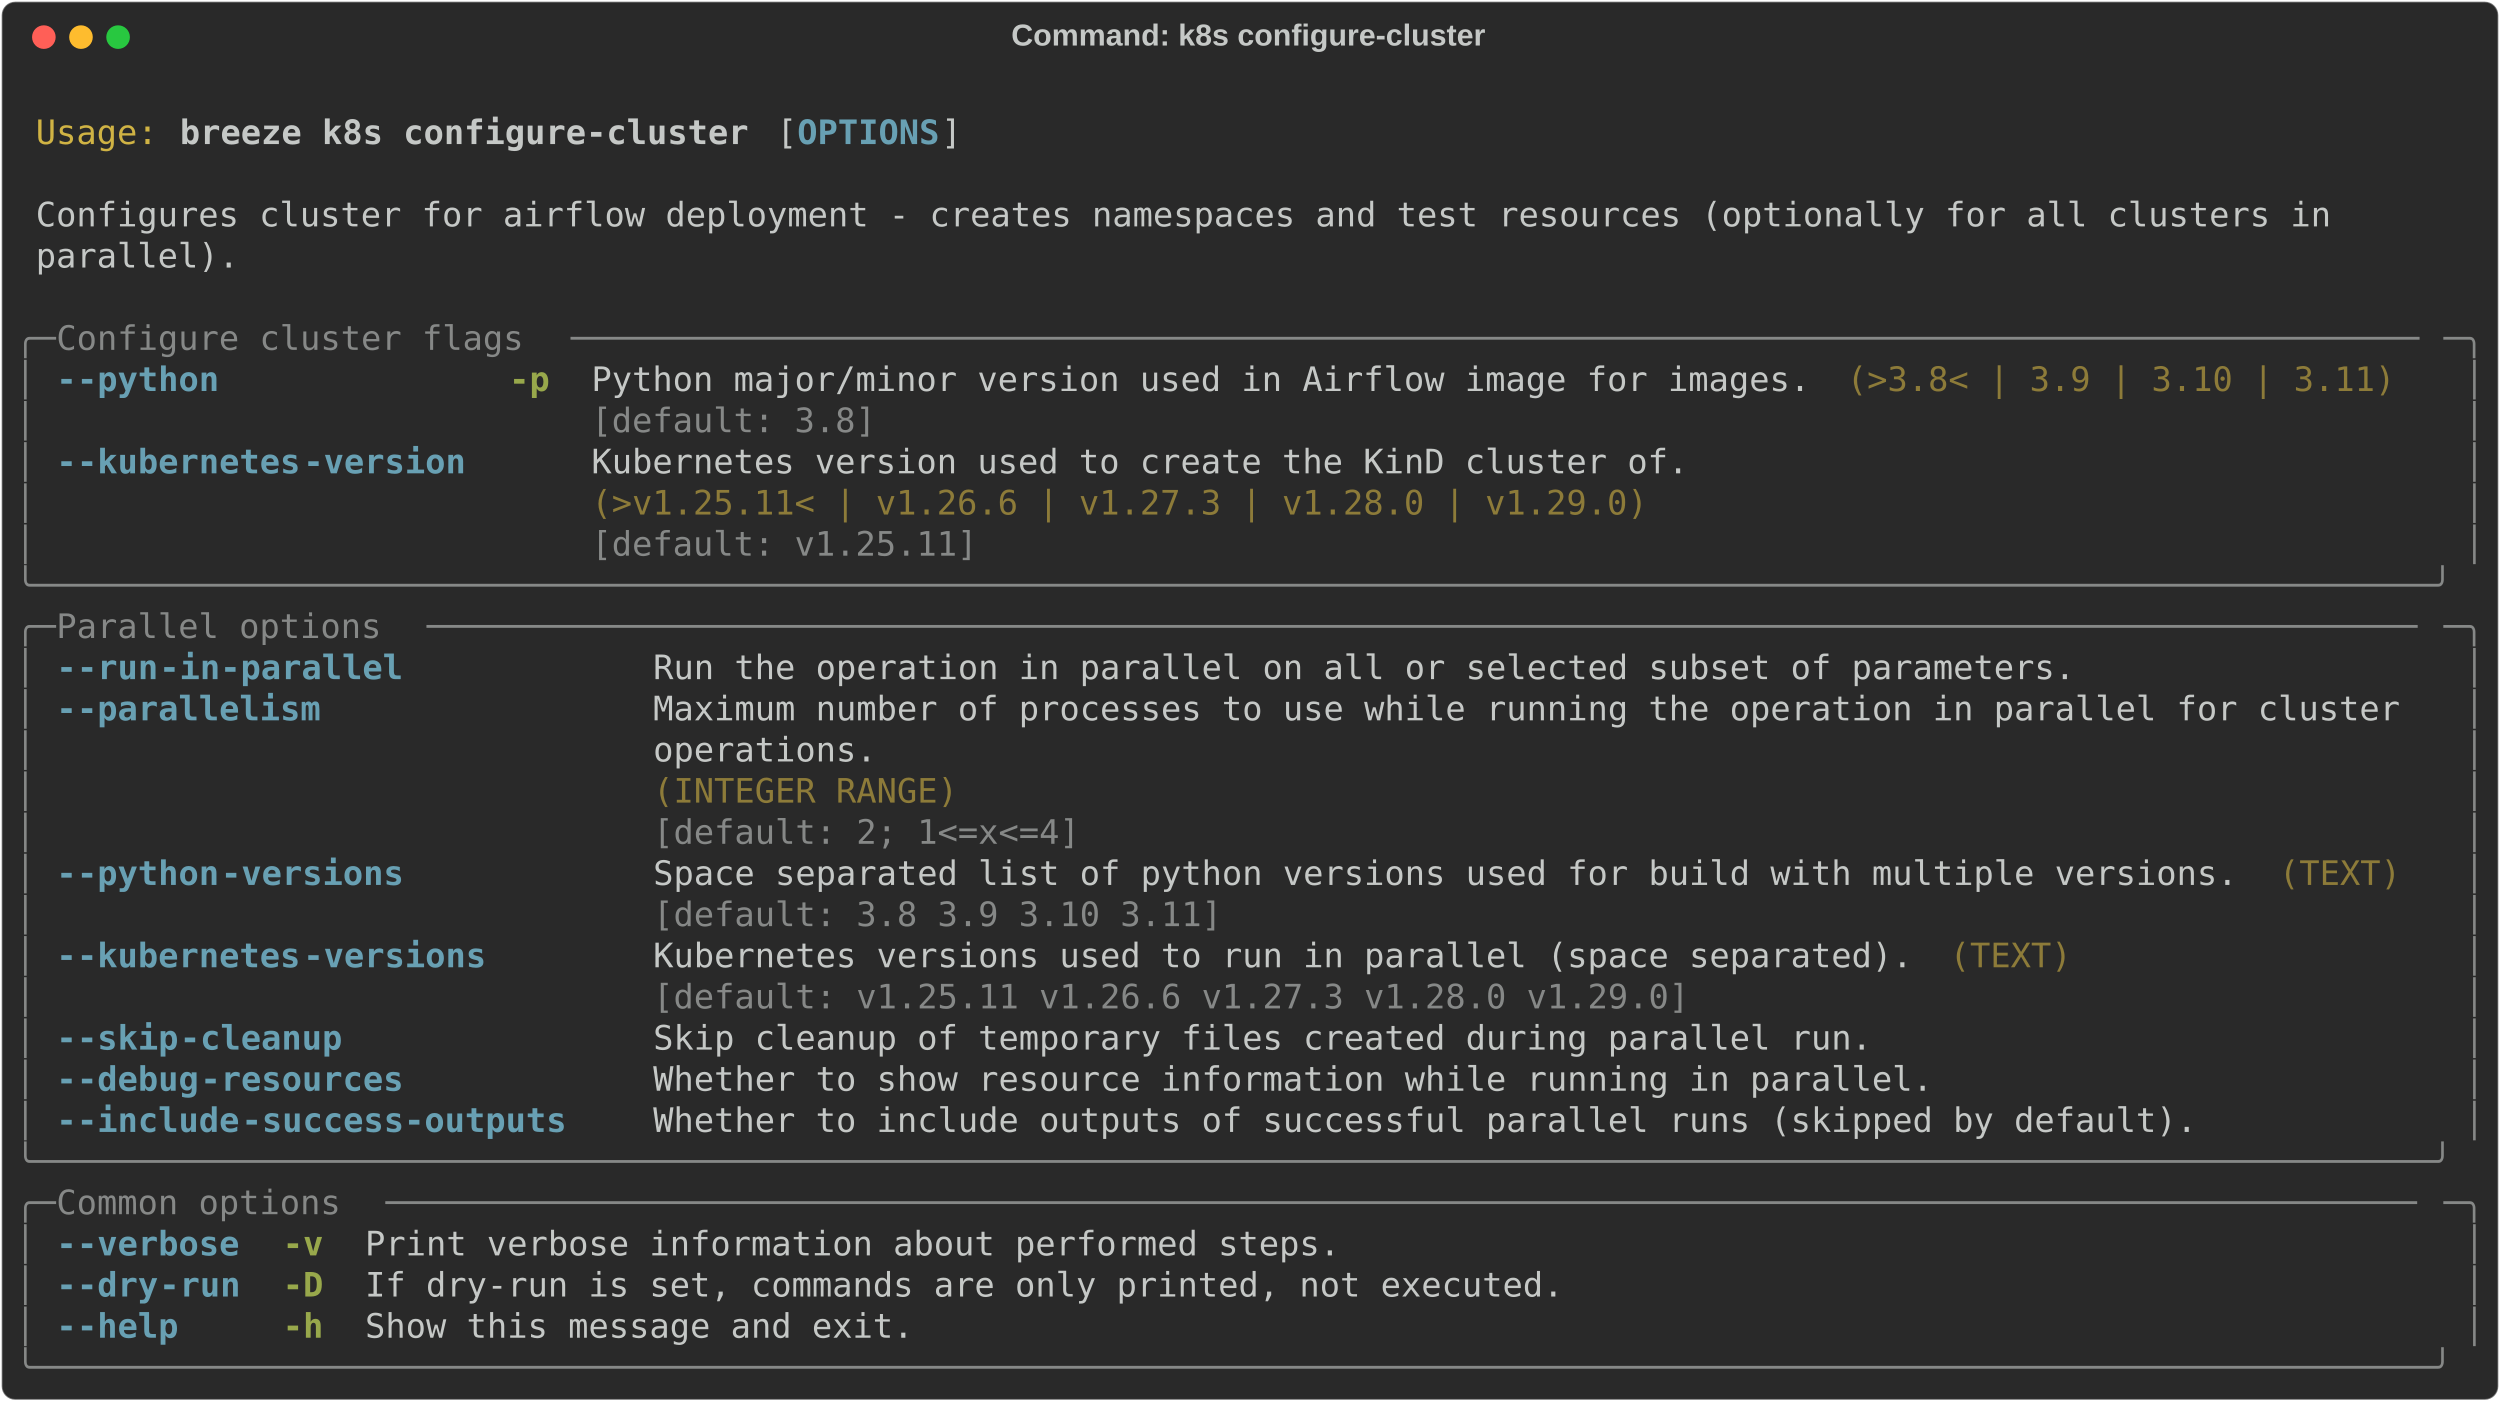
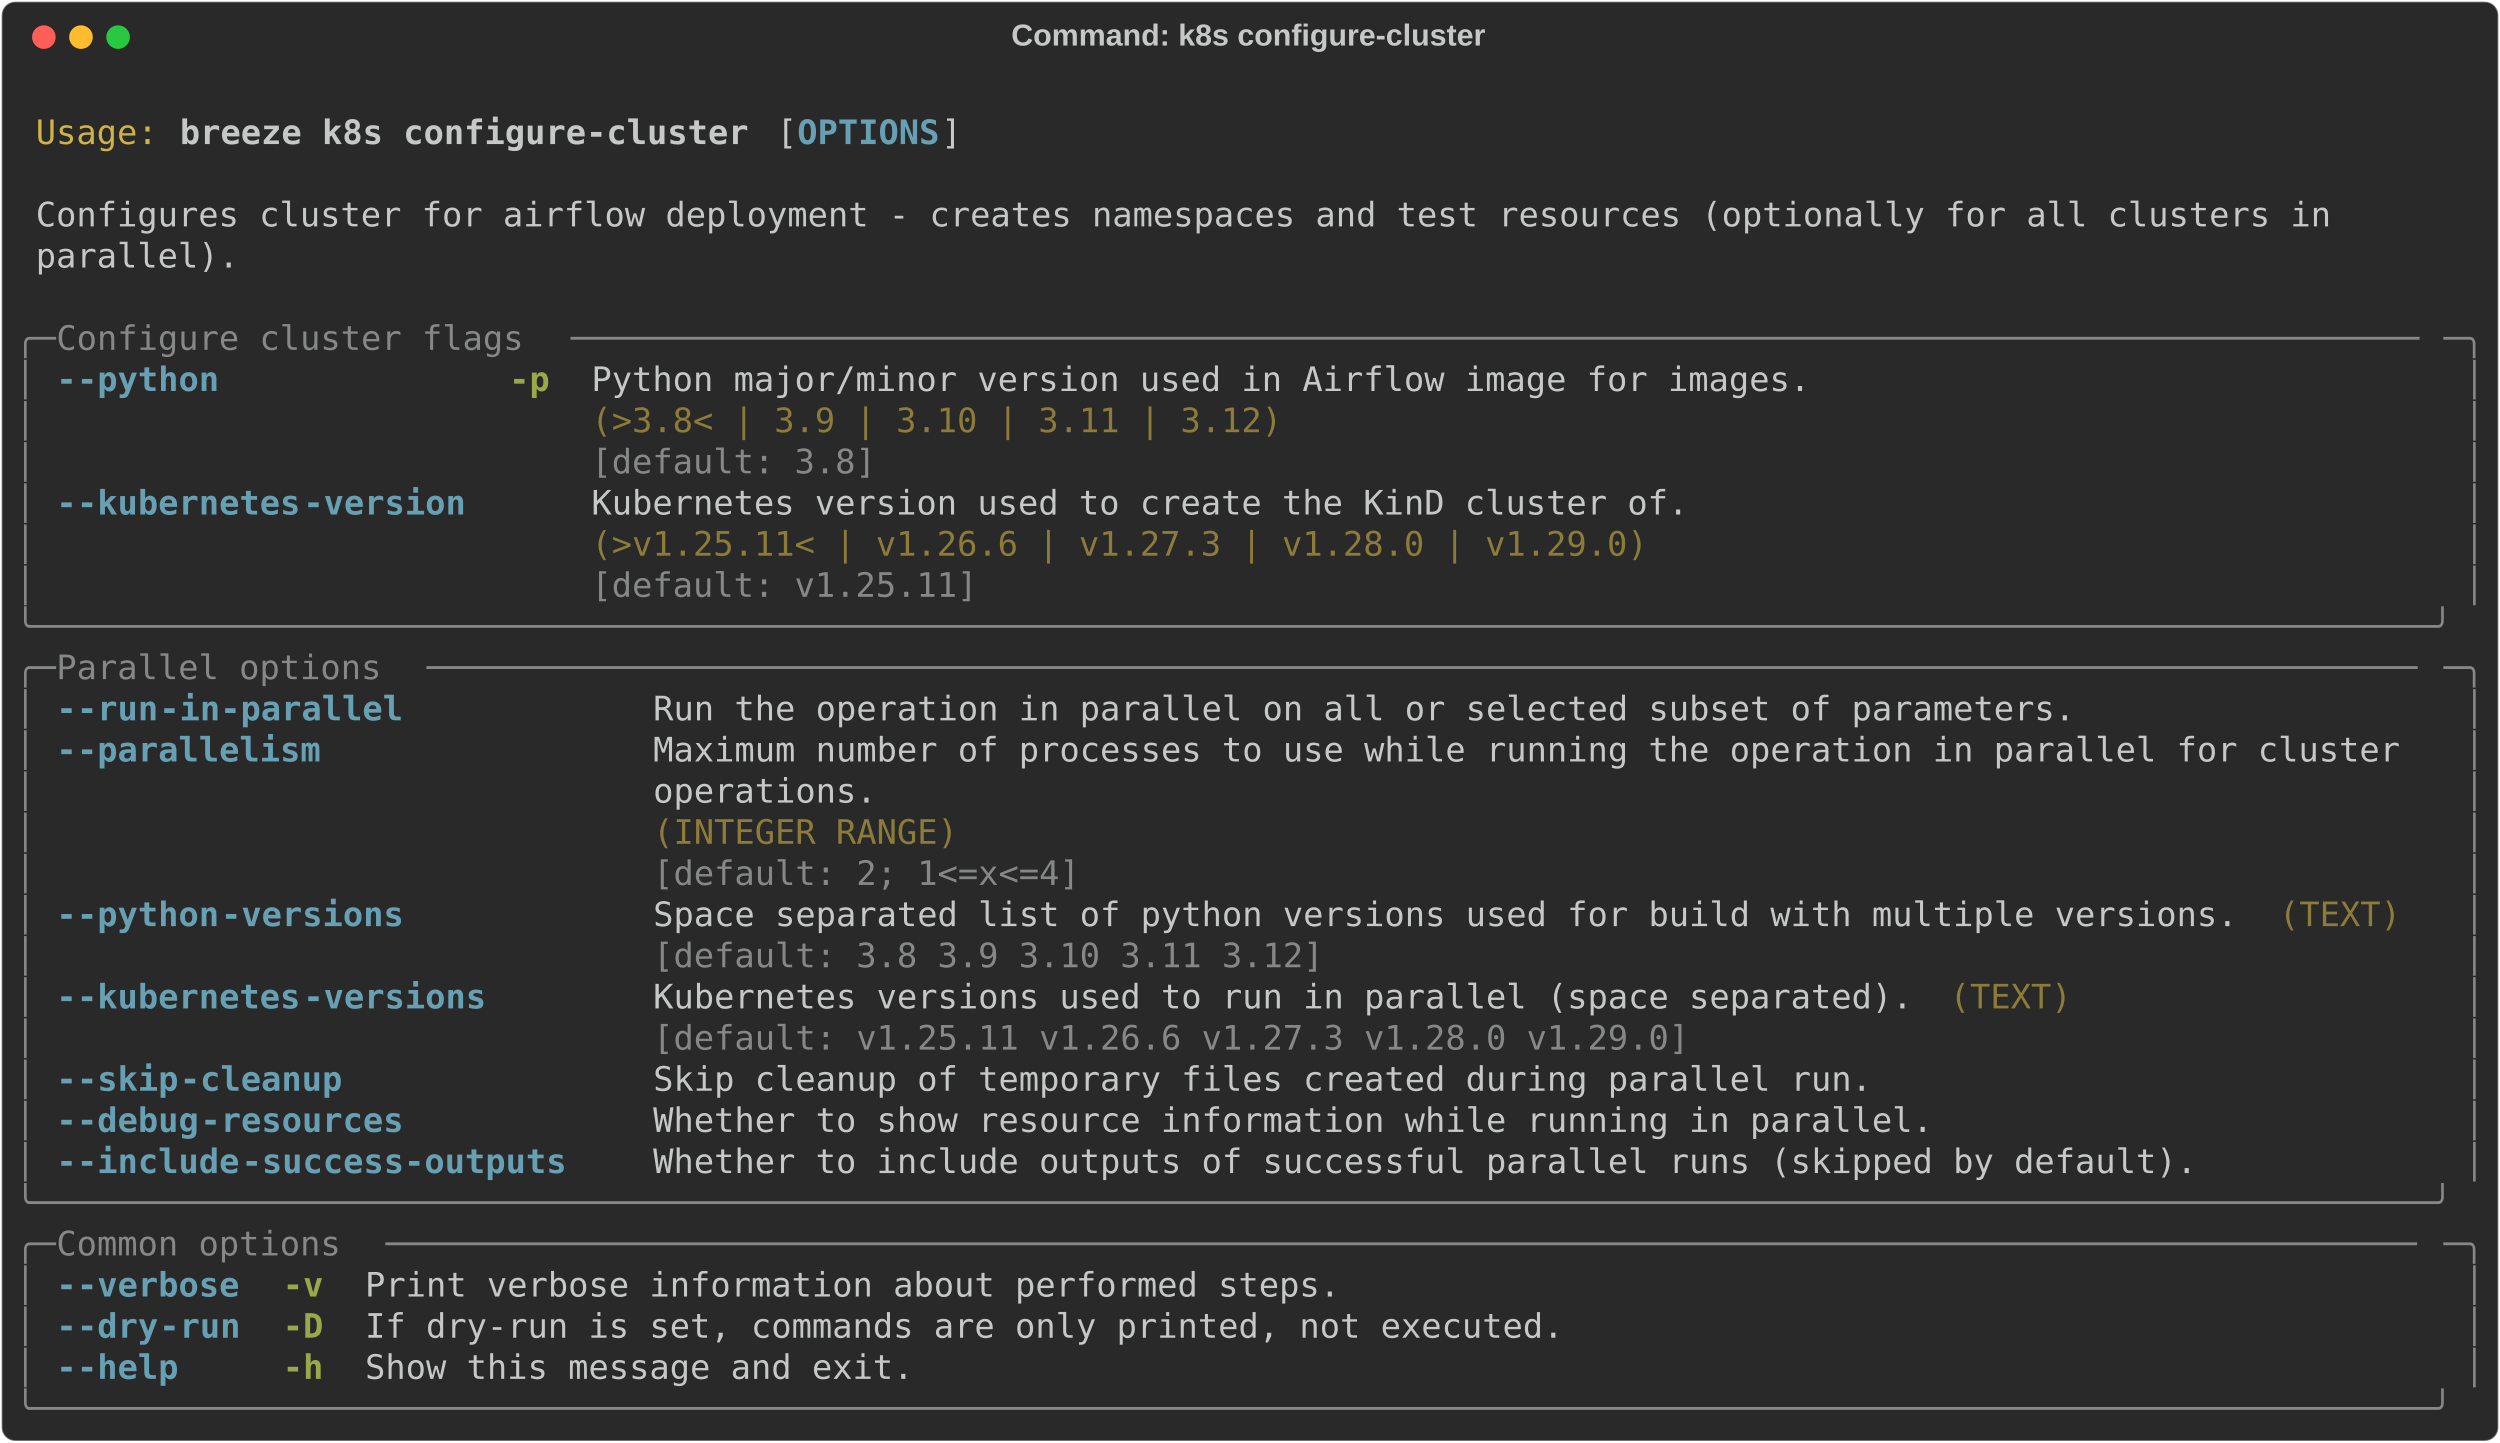
- <svg xmlns="http://www.w3.org/2000/svg" class="rich-terminal" viewBox="0 0 1482 830.8">
+ <svg xmlns="http://www.w3.org/2000/svg" class="rich-terminal" viewBox="0 0 1482 855.2">
  <style>

    @font-face {
        font-family: "Fira Code";
        src: local("FiraCode-Regular"),
                url("https://cdnjs.cloudflare.com/ajax/libs/firacode/6.2.0/woff2/FiraCode-Regular.woff2") format("woff2"),
                url("https://cdnjs.cloudflare.com/ajax/libs/firacode/6.2.0/woff/FiraCode-Regular.woff") format("woff");
        font-style: normal;
        font-weight: 400;
    }
    @font-face {
        font-family: "Fira Code";
        src: local("FiraCode-Bold"),
                url("https://cdnjs.cloudflare.com/ajax/libs/firacode/6.2.0/woff2/FiraCode-Bold.woff2") format("woff2"),
                url("https://cdnjs.cloudflare.com/ajax/libs/firacode/6.2.0/woff/FiraCode-Bold.woff") format("woff");
        font-style: bold;
        font-weight: 700;
    }

    .breeze-k8s-configure-cluster-matrix {
        font-family: Fira Code, monospace;
        font-size: 20px;
        line-height: 24.4px;
        font-variant-east-asian: full-width;
    }

    .breeze-k8s-configure-cluster-title {
        font-size: 18px;
        font-weight: bold;
        font-family: arial;
    }

    .breeze-k8s-configure-cluster-r1 { fill: #c5c8c6 }
.breeze-k8s-configure-cluster-r2 { fill: #d0b344 }
.breeze-k8s-configure-cluster-r3 { fill: #c5c8c6;font-weight: bold }
.breeze-k8s-configure-cluster-r4 { fill: #68a0b3;font-weight: bold }
.breeze-k8s-configure-cluster-r5 { fill: #868887 }
.breeze-k8s-configure-cluster-r6 { fill: #98a84b;font-weight: bold }
.breeze-k8s-configure-cluster-r7 { fill: #8d7b39 }
    </style>
  <defs>
    <clipPath id="breeze-k8s-configure-cluster-clip-terminal">
-       <rect x="0" y="0" width="1463.0" height="779.8" />
+       <rect x="0" y="0" width="1463.0" height="804.2" />
    </clipPath>
    <clipPath id="breeze-k8s-configure-cluster-line-0">
      <rect x="0" y="1.5" width="1464" height="24.65" />
    </clipPath>
    <clipPath id="breeze-k8s-configure-cluster-line-1">
      <rect x="0" y="25.9" width="1464" height="24.65" />
    </clipPath>
    <clipPath id="breeze-k8s-configure-cluster-line-2">
      <rect x="0" y="50.3" width="1464" height="24.65" />
    </clipPath>
    <clipPath id="breeze-k8s-configure-cluster-line-3">
      <rect x="0" y="74.7" width="1464" height="24.65" />
    </clipPath>
    <clipPath id="breeze-k8s-configure-cluster-line-4">
      <rect x="0" y="99.1" width="1464" height="24.65" />
    </clipPath>
    <clipPath id="breeze-k8s-configure-cluster-line-5">
      <rect x="0" y="123.5" width="1464" height="24.65" />
    </clipPath>
    <clipPath id="breeze-k8s-configure-cluster-line-6">
      <rect x="0" y="147.9" width="1464" height="24.65" />
    </clipPath>
    <clipPath id="breeze-k8s-configure-cluster-line-7">
      <rect x="0" y="172.3" width="1464" height="24.65" />
    </clipPath>
    <clipPath id="breeze-k8s-configure-cluster-line-8">
      <rect x="0" y="196.7" width="1464" height="24.65" />
    </clipPath>
    <clipPath id="breeze-k8s-configure-cluster-line-9">
      <rect x="0" y="221.1" width="1464" height="24.65" />
    </clipPath>
    <clipPath id="breeze-k8s-configure-cluster-line-10">
      <rect x="0" y="245.5" width="1464" height="24.65" />
    </clipPath>
    <clipPath id="breeze-k8s-configure-cluster-line-11">
      <rect x="0" y="269.9" width="1464" height="24.65" />
    </clipPath>
    <clipPath id="breeze-k8s-configure-cluster-line-12">
      <rect x="0" y="294.3" width="1464" height="24.65" />
    </clipPath>
    <clipPath id="breeze-k8s-configure-cluster-line-13">
      <rect x="0" y="318.7" width="1464" height="24.65" />
    </clipPath>
    <clipPath id="breeze-k8s-configure-cluster-line-14">
      <rect x="0" y="343.1" width="1464" height="24.65" />
    </clipPath>
    <clipPath id="breeze-k8s-configure-cluster-line-15">
      <rect x="0" y="367.5" width="1464" height="24.65" />
    </clipPath>
    <clipPath id="breeze-k8s-configure-cluster-line-16">
      <rect x="0" y="391.9" width="1464" height="24.65" />
    </clipPath>
    <clipPath id="breeze-k8s-configure-cluster-line-17">
      <rect x="0" y="416.3" width="1464" height="24.65" />
    </clipPath>
    <clipPath id="breeze-k8s-configure-cluster-line-18">
      <rect x="0" y="440.7" width="1464" height="24.65" />
    </clipPath>
    <clipPath id="breeze-k8s-configure-cluster-line-19">
      <rect x="0" y="465.1" width="1464" height="24.65" />
    </clipPath>
    <clipPath id="breeze-k8s-configure-cluster-line-20">
      <rect x="0" y="489.5" width="1464" height="24.65" />
    </clipPath>
    <clipPath id="breeze-k8s-configure-cluster-line-21">
      <rect x="0" y="513.9" width="1464" height="24.65" />
    </clipPath>
    <clipPath id="breeze-k8s-configure-cluster-line-22">
      <rect x="0" y="538.3" width="1464" height="24.65" />
    </clipPath>
    <clipPath id="breeze-k8s-configure-cluster-line-23">
      <rect x="0" y="562.7" width="1464" height="24.65" />
    </clipPath>
    <clipPath id="breeze-k8s-configure-cluster-line-24">
      <rect x="0" y="587.1" width="1464" height="24.65" />
    </clipPath>
    <clipPath id="breeze-k8s-configure-cluster-line-25">
      <rect x="0" y="611.5" width="1464" height="24.65" />
    </clipPath>
    <clipPath id="breeze-k8s-configure-cluster-line-26">
      <rect x="0" y="635.9" width="1464" height="24.65" />
    </clipPath>
    <clipPath id="breeze-k8s-configure-cluster-line-27">
      <rect x="0" y="660.3" width="1464" height="24.65" />
    </clipPath>
    <clipPath id="breeze-k8s-configure-cluster-line-28">
      <rect x="0" y="684.7" width="1464" height="24.65" />
    </clipPath>
    <clipPath id="breeze-k8s-configure-cluster-line-29">
      <rect x="0" y="709.1" width="1464" height="24.65" />
    </clipPath>
    <clipPath id="breeze-k8s-configure-cluster-line-30">
      <rect x="0" y="733.5" width="1464" height="24.65" />
    </clipPath>
+     <clipPath id="breeze-k8s-configure-cluster-line-31">
+       <rect x="0" y="757.9" width="1464" height="24.65" />
+     </clipPath>
  </defs>
-   <rect fill="#292929" stroke="rgba(255,255,255,0.35)" stroke-width="1" x="1" y="1" width="1480" height="828.8" rx="8" />
+   <rect fill="#292929" stroke="rgba(255,255,255,0.35)" stroke-width="1" x="1" y="1" width="1480" height="853.2" rx="8" />
  <text class="breeze-k8s-configure-cluster-title" fill="#c5c8c6" text-anchor="middle" x="740" y="27">Command: k8s configure-cluster</text>
  <g transform="translate(26,22)">
    <circle cx="0" cy="0" r="7" fill="#ff5f57" />
    <circle cx="22" cy="0" r="7" fill="#febc2e" />
    <circle cx="44" cy="0" r="7" fill="#28c840" />
  </g>
  <g transform="translate(9, 41)" clip-path="url(#breeze-k8s-configure-cluster-clip-terminal)">
    <g class="breeze-k8s-configure-cluster-matrix">
      <text class="breeze-k8s-configure-cluster-r1" x="1464" y="20" textLength="12.2" clip-path="url(#breeze-k8s-configure-cluster-line-0)">
</text>
      <text class="breeze-k8s-configure-cluster-r2" x="12.2" y="44.4" textLength="73.2" clip-path="url(#breeze-k8s-configure-cluster-line-1)">Usage:</text>
      <text class="breeze-k8s-configure-cluster-r3" x="97.6" y="44.4" textLength="341.6" clip-path="url(#breeze-k8s-configure-cluster-line-1)">breeze k8s configure-cluster</text>
      <text class="breeze-k8s-configure-cluster-r1" x="451.4" y="44.4" textLength="12.2" clip-path="url(#breeze-k8s-configure-cluster-line-1)">[</text>
      <text class="breeze-k8s-configure-cluster-r4" x="463.6" y="44.4" textLength="85.4" clip-path="url(#breeze-k8s-configure-cluster-line-1)">OPTIONS</text>
      <text class="breeze-k8s-configure-cluster-r1" x="549" y="44.4" textLength="12.2" clip-path="url(#breeze-k8s-configure-cluster-line-1)">]</text>
      <text class="breeze-k8s-configure-cluster-r1" x="1464" y="44.4" textLength="12.2" clip-path="url(#breeze-k8s-configure-cluster-line-1)">
</text>
      <text class="breeze-k8s-configure-cluster-r1" x="1464" y="68.8" textLength="12.2" clip-path="url(#breeze-k8s-configure-cluster-line-2)">
</text>
      <text class="breeze-k8s-configure-cluster-r1" x="12.2" y="93.2" textLength="1390.8" clip-path="url(#breeze-k8s-configure-cluster-line-3)">Configures cluster for airflow deployment - creates namespaces and test resources (optionally for all clusters in </text>
      <text class="breeze-k8s-configure-cluster-r1" x="1464" y="93.2" textLength="12.2" clip-path="url(#breeze-k8s-configure-cluster-line-3)">
</text>
      <text class="breeze-k8s-configure-cluster-r1" x="12.2" y="117.6" textLength="122" clip-path="url(#breeze-k8s-configure-cluster-line-4)">parallel).</text>
      <text class="breeze-k8s-configure-cluster-r1" x="1464" y="117.6" textLength="12.2" clip-path="url(#breeze-k8s-configure-cluster-line-4)">
</text>
      <text class="breeze-k8s-configure-cluster-r1" x="1464" y="142" textLength="12.2" clip-path="url(#breeze-k8s-configure-cluster-line-5)">
</text>
      <text class="breeze-k8s-configure-cluster-r5" x="0" y="166.4" textLength="24.4" clip-path="url(#breeze-k8s-configure-cluster-line-6)">╭─</text>
      <text class="breeze-k8s-configure-cluster-r5" x="24.4" y="166.4" textLength="305" clip-path="url(#breeze-k8s-configure-cluster-line-6)"> Configure cluster flags </text>
      <text class="breeze-k8s-configure-cluster-r5" x="329.4" y="166.4" textLength="1110.2" clip-path="url(#breeze-k8s-configure-cluster-line-6)">───────────────────────────────────────────────────────────────────────────────────────────</text>
      <text class="breeze-k8s-configure-cluster-r5" x="1439.6" y="166.4" textLength="24.4" clip-path="url(#breeze-k8s-configure-cluster-line-6)">─╮</text>
      <text class="breeze-k8s-configure-cluster-r1" x="1464" y="166.4" textLength="12.2" clip-path="url(#breeze-k8s-configure-cluster-line-6)">
</text>
      <text class="breeze-k8s-configure-cluster-r5" x="0" y="190.8" textLength="12.2" clip-path="url(#breeze-k8s-configure-cluster-line-7)">│</text>
      <text class="breeze-k8s-configure-cluster-r4" x="24.4" y="190.8" textLength="12.2" clip-path="url(#breeze-k8s-configure-cluster-line-7)">-</text>
      <text class="breeze-k8s-configure-cluster-r4" x="36.6" y="190.8" textLength="85.4" clip-path="url(#breeze-k8s-configure-cluster-line-7)">-python</text>
      <text class="breeze-k8s-configure-cluster-r6" x="292.8" y="190.8" textLength="24.4" clip-path="url(#breeze-k8s-configure-cluster-line-7)">-p</text>
      <text class="breeze-k8s-configure-cluster-r1" x="341.6" y="190.8" textLength="732" clip-path="url(#breeze-k8s-configure-cluster-line-7)">Python major/minor version used in Airflow image for images.</text>
-       <text class="breeze-k8s-configure-cluster-r7" x="1085.8" y="190.8" textLength="329.4" clip-path="url(#breeze-k8s-configure-cluster-line-7)">(&gt;3.8&lt; | 3.9 | 3.10 | 3.11)</text>
      <text class="breeze-k8s-configure-cluster-r5" x="1451.8" y="190.8" textLength="12.2" clip-path="url(#breeze-k8s-configure-cluster-line-7)">│</text>
      <text class="breeze-k8s-configure-cluster-r1" x="1464" y="190.8" textLength="12.2" clip-path="url(#breeze-k8s-configure-cluster-line-7)">
</text>
      <text class="breeze-k8s-configure-cluster-r5" x="0" y="215.2" textLength="12.2" clip-path="url(#breeze-k8s-configure-cluster-line-8)">│</text>
-       <text class="breeze-k8s-configure-cluster-r5" x="341.6" y="215.2" textLength="732" clip-path="url(#breeze-k8s-configure-cluster-line-8)">[default: 3.8]                                              </text>
+       <text class="breeze-k8s-configure-cluster-r7" x="341.6" y="215.2" textLength="732" clip-path="url(#breeze-k8s-configure-cluster-line-8)">(&gt;3.8&lt; | 3.9 | 3.10 | 3.11 | 3.12)                          </text>
      <text class="breeze-k8s-configure-cluster-r5" x="1451.8" y="215.2" textLength="12.2" clip-path="url(#breeze-k8s-configure-cluster-line-8)">│</text>
      <text class="breeze-k8s-configure-cluster-r1" x="1464" y="215.2" textLength="12.2" clip-path="url(#breeze-k8s-configure-cluster-line-8)">
</text>
      <text class="breeze-k8s-configure-cluster-r5" x="0" y="239.6" textLength="12.2" clip-path="url(#breeze-k8s-configure-cluster-line-9)">│</text>
-       <text class="breeze-k8s-configure-cluster-r4" x="24.4" y="239.6" textLength="12.2" clip-path="url(#breeze-k8s-configure-cluster-line-9)">-</text>
-       <text class="breeze-k8s-configure-cluster-r4" x="36.6" y="239.6" textLength="134.2" clip-path="url(#breeze-k8s-configure-cluster-line-9)">-kubernetes</text>
-       <text class="breeze-k8s-configure-cluster-r4" x="170.8" y="239.6" textLength="97.6" clip-path="url(#breeze-k8s-configure-cluster-line-9)">-version</text>
-       <text class="breeze-k8s-configure-cluster-r1" x="341.6" y="239.6" textLength="658.8" clip-path="url(#breeze-k8s-configure-cluster-line-9)">Kubernetes version used to create the KinD cluster of.</text>
+       <text class="breeze-k8s-configure-cluster-r5" x="341.6" y="239.6" textLength="732" clip-path="url(#breeze-k8s-configure-cluster-line-9)">[default: 3.8]                                              </text>
      <text class="breeze-k8s-configure-cluster-r5" x="1451.8" y="239.6" textLength="12.2" clip-path="url(#breeze-k8s-configure-cluster-line-9)">│</text>
      <text class="breeze-k8s-configure-cluster-r1" x="1464" y="239.6" textLength="12.2" clip-path="url(#breeze-k8s-configure-cluster-line-9)">
</text>
      <text class="breeze-k8s-configure-cluster-r5" x="0" y="264" textLength="12.2" clip-path="url(#breeze-k8s-configure-cluster-line-10)">│</text>
-       <text class="breeze-k8s-configure-cluster-r7" x="341.6" y="264" textLength="658.8" clip-path="url(#breeze-k8s-configure-cluster-line-10)">(&gt;v1.25.11&lt; | v1.26.6 | v1.27.3 | v1.28.0 | v1.29.0)  </text>
+       <text class="breeze-k8s-configure-cluster-r4" x="24.4" y="264" textLength="12.2" clip-path="url(#breeze-k8s-configure-cluster-line-10)">-</text>
+       <text class="breeze-k8s-configure-cluster-r4" x="36.6" y="264" textLength="134.2" clip-path="url(#breeze-k8s-configure-cluster-line-10)">-kubernetes</text>
+       <text class="breeze-k8s-configure-cluster-r4" x="170.8" y="264" textLength="97.6" clip-path="url(#breeze-k8s-configure-cluster-line-10)">-version</text>
+       <text class="breeze-k8s-configure-cluster-r1" x="341.6" y="264" textLength="658.8" clip-path="url(#breeze-k8s-configure-cluster-line-10)">Kubernetes version used to create the KinD cluster of.</text>
      <text class="breeze-k8s-configure-cluster-r5" x="1451.8" y="264" textLength="12.2" clip-path="url(#breeze-k8s-configure-cluster-line-10)">│</text>
      <text class="breeze-k8s-configure-cluster-r1" x="1464" y="264" textLength="12.2" clip-path="url(#breeze-k8s-configure-cluster-line-10)">
</text>
      <text class="breeze-k8s-configure-cluster-r5" x="0" y="288.4" textLength="12.2" clip-path="url(#breeze-k8s-configure-cluster-line-11)">│</text>
-       <text class="breeze-k8s-configure-cluster-r5" x="341.6" y="288.4" textLength="658.8" clip-path="url(#breeze-k8s-configure-cluster-line-11)">[default: v1.25.11]                                   </text>
+       <text class="breeze-k8s-configure-cluster-r7" x="341.6" y="288.4" textLength="658.8" clip-path="url(#breeze-k8s-configure-cluster-line-11)">(&gt;v1.25.11&lt; | v1.26.6 | v1.27.3 | v1.28.0 | v1.29.0)  </text>
      <text class="breeze-k8s-configure-cluster-r5" x="1451.8" y="288.4" textLength="12.2" clip-path="url(#breeze-k8s-configure-cluster-line-11)">│</text>
      <text class="breeze-k8s-configure-cluster-r1" x="1464" y="288.4" textLength="12.2" clip-path="url(#breeze-k8s-configure-cluster-line-11)">
</text>
-       <text class="breeze-k8s-configure-cluster-r5" x="0" y="312.8" textLength="1464" clip-path="url(#breeze-k8s-configure-cluster-line-12)">╰──────────────────────────────────────────────────────────────────────────────────────────────────────────────────────╯</text>
+       <text class="breeze-k8s-configure-cluster-r5" x="0" y="312.8" textLength="12.2" clip-path="url(#breeze-k8s-configure-cluster-line-12)">│</text>
+       <text class="breeze-k8s-configure-cluster-r5" x="341.6" y="312.8" textLength="658.8" clip-path="url(#breeze-k8s-configure-cluster-line-12)">[default: v1.25.11]                                   </text>
+       <text class="breeze-k8s-configure-cluster-r5" x="1451.8" y="312.8" textLength="12.2" clip-path="url(#breeze-k8s-configure-cluster-line-12)">│</text>
      <text class="breeze-k8s-configure-cluster-r1" x="1464" y="312.8" textLength="12.2" clip-path="url(#breeze-k8s-configure-cluster-line-12)">
</text>
-       <text class="breeze-k8s-configure-cluster-r5" x="0" y="337.2" textLength="24.4" clip-path="url(#breeze-k8s-configure-cluster-line-13)">╭─</text>
-       <text class="breeze-k8s-configure-cluster-r5" x="24.4" y="337.2" textLength="219.6" clip-path="url(#breeze-k8s-configure-cluster-line-13)"> Parallel options </text>
-       <text class="breeze-k8s-configure-cluster-r5" x="244" y="337.2" textLength="1195.6" clip-path="url(#breeze-k8s-configure-cluster-line-13)">──────────────────────────────────────────────────────────────────────────────────────────────────</text>
-       <text class="breeze-k8s-configure-cluster-r5" x="1439.6" y="337.2" textLength="24.4" clip-path="url(#breeze-k8s-configure-cluster-line-13)">─╮</text>
+       <text class="breeze-k8s-configure-cluster-r5" x="0" y="337.2" textLength="1464" clip-path="url(#breeze-k8s-configure-cluster-line-13)">╰──────────────────────────────────────────────────────────────────────────────────────────────────────────────────────╯</text>
      <text class="breeze-k8s-configure-cluster-r1" x="1464" y="337.2" textLength="12.2" clip-path="url(#breeze-k8s-configure-cluster-line-13)">
</text>
-       <text class="breeze-k8s-configure-cluster-r5" x="0" y="361.6" textLength="12.2" clip-path="url(#breeze-k8s-configure-cluster-line-14)">│</text>
-       <text class="breeze-k8s-configure-cluster-r4" x="24.4" y="361.6" textLength="12.2" clip-path="url(#breeze-k8s-configure-cluster-line-14)">-</text>
-       <text class="breeze-k8s-configure-cluster-r4" x="36.6" y="361.6" textLength="48.8" clip-path="url(#breeze-k8s-configure-cluster-line-14)">-run</text>
-       <text class="breeze-k8s-configure-cluster-r4" x="85.4" y="361.6" textLength="146.4" clip-path="url(#breeze-k8s-configure-cluster-line-14)">-in-parallel</text>
-       <text class="breeze-k8s-configure-cluster-r1" x="378.2" y="361.6" textLength="854" clip-path="url(#breeze-k8s-configure-cluster-line-14)">Run the operation in parallel on all or selected subset of parameters.</text>
-       <text class="breeze-k8s-configure-cluster-r5" x="1451.8" y="361.6" textLength="12.2" clip-path="url(#breeze-k8s-configure-cluster-line-14)">│</text>
+       <text class="breeze-k8s-configure-cluster-r5" x="0" y="361.6" textLength="24.4" clip-path="url(#breeze-k8s-configure-cluster-line-14)">╭─</text>
+       <text class="breeze-k8s-configure-cluster-r5" x="24.4" y="361.6" textLength="219.6" clip-path="url(#breeze-k8s-configure-cluster-line-14)"> Parallel options </text>
+       <text class="breeze-k8s-configure-cluster-r5" x="244" y="361.6" textLength="1195.6" clip-path="url(#breeze-k8s-configure-cluster-line-14)">──────────────────────────────────────────────────────────────────────────────────────────────────</text>
+       <text class="breeze-k8s-configure-cluster-r5" x="1439.6" y="361.6" textLength="24.4" clip-path="url(#breeze-k8s-configure-cluster-line-14)">─╮</text>
      <text class="breeze-k8s-configure-cluster-r1" x="1464" y="361.6" textLength="12.2" clip-path="url(#breeze-k8s-configure-cluster-line-14)">
</text>
      <text class="breeze-k8s-configure-cluster-r5" x="0" y="386" textLength="12.2" clip-path="url(#breeze-k8s-configure-cluster-line-15)">│</text>
      <text class="breeze-k8s-configure-cluster-r4" x="24.4" y="386" textLength="12.2" clip-path="url(#breeze-k8s-configure-cluster-line-15)">-</text>
-       <text class="breeze-k8s-configure-cluster-r4" x="36.6" y="386" textLength="146.4" clip-path="url(#breeze-k8s-configure-cluster-line-15)">-parallelism</text>
-       <text class="breeze-k8s-configure-cluster-r1" x="378.2" y="386" textLength="1061.4" clip-path="url(#breeze-k8s-configure-cluster-line-15)">Maximum number of processes to use while running the operation in parallel for cluster </text>
+       <text class="breeze-k8s-configure-cluster-r4" x="36.6" y="386" textLength="48.8" clip-path="url(#breeze-k8s-configure-cluster-line-15)">-run</text>
+       <text class="breeze-k8s-configure-cluster-r4" x="85.4" y="386" textLength="146.4" clip-path="url(#breeze-k8s-configure-cluster-line-15)">-in-parallel</text>
+       <text class="breeze-k8s-configure-cluster-r1" x="378.2" y="386" textLength="854" clip-path="url(#breeze-k8s-configure-cluster-line-15)">Run the operation in parallel on all or selected subset of parameters.</text>
      <text class="breeze-k8s-configure-cluster-r5" x="1451.8" y="386" textLength="12.2" clip-path="url(#breeze-k8s-configure-cluster-line-15)">│</text>
      <text class="breeze-k8s-configure-cluster-r1" x="1464" y="386" textLength="12.2" clip-path="url(#breeze-k8s-configure-cluster-line-15)">
</text>
      <text class="breeze-k8s-configure-cluster-r5" x="0" y="410.4" textLength="12.2" clip-path="url(#breeze-k8s-configure-cluster-line-16)">│</text>
-       <text class="breeze-k8s-configure-cluster-r1" x="378.2" y="410.4" textLength="1061.4" clip-path="url(#breeze-k8s-configure-cluster-line-16)">operations.                                                                            </text>
+       <text class="breeze-k8s-configure-cluster-r4" x="24.4" y="410.4" textLength="12.2" clip-path="url(#breeze-k8s-configure-cluster-line-16)">-</text>
+       <text class="breeze-k8s-configure-cluster-r4" x="36.6" y="410.4" textLength="146.4" clip-path="url(#breeze-k8s-configure-cluster-line-16)">-parallelism</text>
+       <text class="breeze-k8s-configure-cluster-r1" x="378.2" y="410.4" textLength="1061.4" clip-path="url(#breeze-k8s-configure-cluster-line-16)">Maximum number of processes to use while running the operation in parallel for cluster </text>
      <text class="breeze-k8s-configure-cluster-r5" x="1451.8" y="410.4" textLength="12.2" clip-path="url(#breeze-k8s-configure-cluster-line-16)">│</text>
      <text class="breeze-k8s-configure-cluster-r1" x="1464" y="410.4" textLength="12.2" clip-path="url(#breeze-k8s-configure-cluster-line-16)">
</text>
      <text class="breeze-k8s-configure-cluster-r5" x="0" y="434.8" textLength="12.2" clip-path="url(#breeze-k8s-configure-cluster-line-17)">│</text>
-       <text class="breeze-k8s-configure-cluster-r7" x="378.2" y="434.8" textLength="1061.4" clip-path="url(#breeze-k8s-configure-cluster-line-17)">(INTEGER RANGE)                                                                        </text>
+       <text class="breeze-k8s-configure-cluster-r1" x="378.2" y="434.8" textLength="1061.4" clip-path="url(#breeze-k8s-configure-cluster-line-17)">operations.                                                                            </text>
      <text class="breeze-k8s-configure-cluster-r5" x="1451.8" y="434.8" textLength="12.2" clip-path="url(#breeze-k8s-configure-cluster-line-17)">│</text>
      <text class="breeze-k8s-configure-cluster-r1" x="1464" y="434.8" textLength="12.2" clip-path="url(#breeze-k8s-configure-cluster-line-17)">
</text>
      <text class="breeze-k8s-configure-cluster-r5" x="0" y="459.2" textLength="12.2" clip-path="url(#breeze-k8s-configure-cluster-line-18)">│</text>
-       <text class="breeze-k8s-configure-cluster-r5" x="378.2" y="459.2" textLength="1061.4" clip-path="url(#breeze-k8s-configure-cluster-line-18)">[default: 2; 1&lt;=x&lt;=4]                                                                  </text>
+       <text class="breeze-k8s-configure-cluster-r7" x="378.2" y="459.2" textLength="1061.4" clip-path="url(#breeze-k8s-configure-cluster-line-18)">(INTEGER RANGE)                                                                        </text>
      <text class="breeze-k8s-configure-cluster-r5" x="1451.8" y="459.2" textLength="12.2" clip-path="url(#breeze-k8s-configure-cluster-line-18)">│</text>
      <text class="breeze-k8s-configure-cluster-r1" x="1464" y="459.2" textLength="12.2" clip-path="url(#breeze-k8s-configure-cluster-line-18)">
</text>
      <text class="breeze-k8s-configure-cluster-r5" x="0" y="483.6" textLength="12.2" clip-path="url(#breeze-k8s-configure-cluster-line-19)">│</text>
-       <text class="breeze-k8s-configure-cluster-r4" x="24.4" y="483.6" textLength="12.2" clip-path="url(#breeze-k8s-configure-cluster-line-19)">-</text>
-       <text class="breeze-k8s-configure-cluster-r4" x="36.6" y="483.6" textLength="85.4" clip-path="url(#breeze-k8s-configure-cluster-line-19)">-python</text>
-       <text class="breeze-k8s-configure-cluster-r4" x="122" y="483.6" textLength="109.8" clip-path="url(#breeze-k8s-configure-cluster-line-19)">-versions</text>
-       <text class="breeze-k8s-configure-cluster-r1" x="378.2" y="483.6" textLength="951.6" clip-path="url(#breeze-k8s-configure-cluster-line-19)">Space separated list of python versions used for build with multiple versions.</text>
-       <text class="breeze-k8s-configure-cluster-r7" x="1342" y="483.6" textLength="73.2" clip-path="url(#breeze-k8s-configure-cluster-line-19)">(TEXT)</text>
+       <text class="breeze-k8s-configure-cluster-r5" x="378.2" y="483.6" textLength="1061.4" clip-path="url(#breeze-k8s-configure-cluster-line-19)">[default: 2; 1&lt;=x&lt;=4]                                                                  </text>
      <text class="breeze-k8s-configure-cluster-r5" x="1451.8" y="483.6" textLength="12.2" clip-path="url(#breeze-k8s-configure-cluster-line-19)">│</text>
      <text class="breeze-k8s-configure-cluster-r1" x="1464" y="483.6" textLength="12.2" clip-path="url(#breeze-k8s-configure-cluster-line-19)">
</text>
      <text class="breeze-k8s-configure-cluster-r5" x="0" y="508" textLength="12.2" clip-path="url(#breeze-k8s-configure-cluster-line-20)">│</text>
-       <text class="breeze-k8s-configure-cluster-r5" x="378.2" y="508" textLength="951.6" clip-path="url(#breeze-k8s-configure-cluster-line-20)">[default: 3.8 3.9 3.10 3.11]                                                  </text>
+       <text class="breeze-k8s-configure-cluster-r4" x="24.4" y="508" textLength="12.2" clip-path="url(#breeze-k8s-configure-cluster-line-20)">-</text>
+       <text class="breeze-k8s-configure-cluster-r4" x="36.6" y="508" textLength="85.4" clip-path="url(#breeze-k8s-configure-cluster-line-20)">-python</text>
+       <text class="breeze-k8s-configure-cluster-r4" x="122" y="508" textLength="109.8" clip-path="url(#breeze-k8s-configure-cluster-line-20)">-versions</text>
+       <text class="breeze-k8s-configure-cluster-r1" x="378.2" y="508" textLength="951.6" clip-path="url(#breeze-k8s-configure-cluster-line-20)">Space separated list of python versions used for build with multiple versions.</text>
+       <text class="breeze-k8s-configure-cluster-r7" x="1342" y="508" textLength="73.2" clip-path="url(#breeze-k8s-configure-cluster-line-20)">(TEXT)</text>
      <text class="breeze-k8s-configure-cluster-r5" x="1451.8" y="508" textLength="12.2" clip-path="url(#breeze-k8s-configure-cluster-line-20)">│</text>
      <text class="breeze-k8s-configure-cluster-r1" x="1464" y="508" textLength="12.2" clip-path="url(#breeze-k8s-configure-cluster-line-20)">
</text>
      <text class="breeze-k8s-configure-cluster-r5" x="0" y="532.4" textLength="12.2" clip-path="url(#breeze-k8s-configure-cluster-line-21)">│</text>
-       <text class="breeze-k8s-configure-cluster-r4" x="24.4" y="532.4" textLength="12.2" clip-path="url(#breeze-k8s-configure-cluster-line-21)">-</text>
-       <text class="breeze-k8s-configure-cluster-r4" x="36.6" y="532.4" textLength="134.2" clip-path="url(#breeze-k8s-configure-cluster-line-21)">-kubernetes</text>
-       <text class="breeze-k8s-configure-cluster-r4" x="170.8" y="532.4" textLength="109.8" clip-path="url(#breeze-k8s-configure-cluster-line-21)">-versions</text>
-       <text class="breeze-k8s-configure-cluster-r1" x="378.2" y="532.4" textLength="756.4" clip-path="url(#breeze-k8s-configure-cluster-line-21)">Kubernetes versions used to run in parallel (space separated).</text>
-       <text class="breeze-k8s-configure-cluster-r7" x="1146.8" y="532.4" textLength="73.2" clip-path="url(#breeze-k8s-configure-cluster-line-21)">(TEXT)</text>
+       <text class="breeze-k8s-configure-cluster-r5" x="378.2" y="532.4" textLength="951.6" clip-path="url(#breeze-k8s-configure-cluster-line-21)">[default: 3.8 3.9 3.10 3.11 3.12]                                             </text>
      <text class="breeze-k8s-configure-cluster-r5" x="1451.8" y="532.4" textLength="12.2" clip-path="url(#breeze-k8s-configure-cluster-line-21)">│</text>
      <text class="breeze-k8s-configure-cluster-r1" x="1464" y="532.4" textLength="12.2" clip-path="url(#breeze-k8s-configure-cluster-line-21)">
</text>
      <text class="breeze-k8s-configure-cluster-r5" x="0" y="556.8" textLength="12.2" clip-path="url(#breeze-k8s-configure-cluster-line-22)">│</text>
-       <text class="breeze-k8s-configure-cluster-r5" x="378.2" y="556.8" textLength="756.4" clip-path="url(#breeze-k8s-configure-cluster-line-22)">[default: v1.25.11 v1.26.6 v1.27.3 v1.28.0 v1.29.0]           </text>
+       <text class="breeze-k8s-configure-cluster-r4" x="24.4" y="556.8" textLength="12.2" clip-path="url(#breeze-k8s-configure-cluster-line-22)">-</text>
+       <text class="breeze-k8s-configure-cluster-r4" x="36.6" y="556.8" textLength="134.2" clip-path="url(#breeze-k8s-configure-cluster-line-22)">-kubernetes</text>
+       <text class="breeze-k8s-configure-cluster-r4" x="170.8" y="556.8" textLength="109.8" clip-path="url(#breeze-k8s-configure-cluster-line-22)">-versions</text>
+       <text class="breeze-k8s-configure-cluster-r1" x="378.2" y="556.8" textLength="756.4" clip-path="url(#breeze-k8s-configure-cluster-line-22)">Kubernetes versions used to run in parallel (space separated).</text>
+       <text class="breeze-k8s-configure-cluster-r7" x="1146.8" y="556.8" textLength="73.2" clip-path="url(#breeze-k8s-configure-cluster-line-22)">(TEXT)</text>
      <text class="breeze-k8s-configure-cluster-r5" x="1451.8" y="556.8" textLength="12.2" clip-path="url(#breeze-k8s-configure-cluster-line-22)">│</text>
      <text class="breeze-k8s-configure-cluster-r1" x="1464" y="556.8" textLength="12.2" clip-path="url(#breeze-k8s-configure-cluster-line-22)">
</text>
      <text class="breeze-k8s-configure-cluster-r5" x="0" y="581.2" textLength="12.2" clip-path="url(#breeze-k8s-configure-cluster-line-23)">│</text>
-       <text class="breeze-k8s-configure-cluster-r4" x="24.4" y="581.2" textLength="12.2" clip-path="url(#breeze-k8s-configure-cluster-line-23)">-</text>
-       <text class="breeze-k8s-configure-cluster-r4" x="36.6" y="581.2" textLength="61" clip-path="url(#breeze-k8s-configure-cluster-line-23)">-skip</text>
-       <text class="breeze-k8s-configure-cluster-r4" x="97.6" y="581.2" textLength="97.6" clip-path="url(#breeze-k8s-configure-cluster-line-23)">-cleanup</text>
-       <text class="breeze-k8s-configure-cluster-r1" x="378.2" y="581.2" textLength="732" clip-path="url(#breeze-k8s-configure-cluster-line-23)">Skip cleanup of temporary files created during parallel run.</text>
+       <text class="breeze-k8s-configure-cluster-r5" x="378.2" y="581.2" textLength="756.4" clip-path="url(#breeze-k8s-configure-cluster-line-23)">[default: v1.25.11 v1.26.6 v1.27.3 v1.28.0 v1.29.0]           </text>
      <text class="breeze-k8s-configure-cluster-r5" x="1451.8" y="581.2" textLength="12.2" clip-path="url(#breeze-k8s-configure-cluster-line-23)">│</text>
      <text class="breeze-k8s-configure-cluster-r1" x="1464" y="581.2" textLength="12.2" clip-path="url(#breeze-k8s-configure-cluster-line-23)">
</text>
      <text class="breeze-k8s-configure-cluster-r5" x="0" y="605.6" textLength="12.2" clip-path="url(#breeze-k8s-configure-cluster-line-24)">│</text>
      <text class="breeze-k8s-configure-cluster-r4" x="24.4" y="605.6" textLength="12.2" clip-path="url(#breeze-k8s-configure-cluster-line-24)">-</text>
-       <text class="breeze-k8s-configure-cluster-r4" x="36.6" y="605.6" textLength="73.2" clip-path="url(#breeze-k8s-configure-cluster-line-24)">-debug</text>
-       <text class="breeze-k8s-configure-cluster-r4" x="109.8" y="605.6" textLength="122" clip-path="url(#breeze-k8s-configure-cluster-line-24)">-resources</text>
-       <text class="breeze-k8s-configure-cluster-r1" x="378.2" y="605.6" textLength="768.6" clip-path="url(#breeze-k8s-configure-cluster-line-24)">Whether to show resource information while running in parallel.</text>
+       <text class="breeze-k8s-configure-cluster-r4" x="36.6" y="605.6" textLength="61" clip-path="url(#breeze-k8s-configure-cluster-line-24)">-skip</text>
+       <text class="breeze-k8s-configure-cluster-r4" x="97.6" y="605.6" textLength="97.6" clip-path="url(#breeze-k8s-configure-cluster-line-24)">-cleanup</text>
+       <text class="breeze-k8s-configure-cluster-r1" x="378.2" y="605.6" textLength="732" clip-path="url(#breeze-k8s-configure-cluster-line-24)">Skip cleanup of temporary files created during parallel run.</text>
      <text class="breeze-k8s-configure-cluster-r5" x="1451.8" y="605.6" textLength="12.2" clip-path="url(#breeze-k8s-configure-cluster-line-24)">│</text>
      <text class="breeze-k8s-configure-cluster-r1" x="1464" y="605.6" textLength="12.2" clip-path="url(#breeze-k8s-configure-cluster-line-24)">
</text>
      <text class="breeze-k8s-configure-cluster-r5" x="0" y="630" textLength="12.2" clip-path="url(#breeze-k8s-configure-cluster-line-25)">│</text>
      <text class="breeze-k8s-configure-cluster-r4" x="24.4" y="630" textLength="12.2" clip-path="url(#breeze-k8s-configure-cluster-line-25)">-</text>
-       <text class="breeze-k8s-configure-cluster-r4" x="36.6" y="630" textLength="97.6" clip-path="url(#breeze-k8s-configure-cluster-line-25)">-include</text>
-       <text class="breeze-k8s-configure-cluster-r4" x="134.2" y="630" textLength="195.2" clip-path="url(#breeze-k8s-configure-cluster-line-25)">-success-outputs</text>
-       <text class="breeze-k8s-configure-cluster-r1" x="378.2" y="630" textLength="927.2" clip-path="url(#breeze-k8s-configure-cluster-line-25)">Whether to include outputs of successful parallel runs (skipped by default).</text>
+       <text class="breeze-k8s-configure-cluster-r4" x="36.6" y="630" textLength="73.2" clip-path="url(#breeze-k8s-configure-cluster-line-25)">-debug</text>
+       <text class="breeze-k8s-configure-cluster-r4" x="109.8" y="630" textLength="122" clip-path="url(#breeze-k8s-configure-cluster-line-25)">-resources</text>
+       <text class="breeze-k8s-configure-cluster-r1" x="378.2" y="630" textLength="768.6" clip-path="url(#breeze-k8s-configure-cluster-line-25)">Whether to show resource information while running in parallel.</text>
      <text class="breeze-k8s-configure-cluster-r5" x="1451.8" y="630" textLength="12.2" clip-path="url(#breeze-k8s-configure-cluster-line-25)">│</text>
      <text class="breeze-k8s-configure-cluster-r1" x="1464" y="630" textLength="12.2" clip-path="url(#breeze-k8s-configure-cluster-line-25)">
</text>
-       <text class="breeze-k8s-configure-cluster-r5" x="0" y="654.4" textLength="1464" clip-path="url(#breeze-k8s-configure-cluster-line-26)">╰──────────────────────────────────────────────────────────────────────────────────────────────────────────────────────╯</text>
+       <text class="breeze-k8s-configure-cluster-r5" x="0" y="654.4" textLength="12.2" clip-path="url(#breeze-k8s-configure-cluster-line-26)">│</text>
+       <text class="breeze-k8s-configure-cluster-r4" x="24.4" y="654.4" textLength="12.2" clip-path="url(#breeze-k8s-configure-cluster-line-26)">-</text>
+       <text class="breeze-k8s-configure-cluster-r4" x="36.6" y="654.4" textLength="97.6" clip-path="url(#breeze-k8s-configure-cluster-line-26)">-include</text>
+       <text class="breeze-k8s-configure-cluster-r4" x="134.2" y="654.4" textLength="195.2" clip-path="url(#breeze-k8s-configure-cluster-line-26)">-success-outputs</text>
+       <text class="breeze-k8s-configure-cluster-r1" x="378.2" y="654.4" textLength="927.2" clip-path="url(#breeze-k8s-configure-cluster-line-26)">Whether to include outputs of successful parallel runs (skipped by default).</text>
+       <text class="breeze-k8s-configure-cluster-r5" x="1451.8" y="654.4" textLength="12.2" clip-path="url(#breeze-k8s-configure-cluster-line-26)">│</text>
      <text class="breeze-k8s-configure-cluster-r1" x="1464" y="654.4" textLength="12.2" clip-path="url(#breeze-k8s-configure-cluster-line-26)">
</text>
-       <text class="breeze-k8s-configure-cluster-r5" x="0" y="678.8" textLength="24.4" clip-path="url(#breeze-k8s-configure-cluster-line-27)">╭─</text>
-       <text class="breeze-k8s-configure-cluster-r5" x="24.4" y="678.8" textLength="195.2" clip-path="url(#breeze-k8s-configure-cluster-line-27)"> Common options </text>
-       <text class="breeze-k8s-configure-cluster-r5" x="219.6" y="678.8" textLength="1220" clip-path="url(#breeze-k8s-configure-cluster-line-27)">────────────────────────────────────────────────────────────────────────────────────────────────────</text>
-       <text class="breeze-k8s-configure-cluster-r5" x="1439.6" y="678.8" textLength="24.4" clip-path="url(#breeze-k8s-configure-cluster-line-27)">─╮</text>
+       <text class="breeze-k8s-configure-cluster-r5" x="0" y="678.8" textLength="1464" clip-path="url(#breeze-k8s-configure-cluster-line-27)">╰──────────────────────────────────────────────────────────────────────────────────────────────────────────────────────╯</text>
      <text class="breeze-k8s-configure-cluster-r1" x="1464" y="678.8" textLength="12.2" clip-path="url(#breeze-k8s-configure-cluster-line-27)">
</text>
-       <text class="breeze-k8s-configure-cluster-r5" x="0" y="703.2" textLength="12.2" clip-path="url(#breeze-k8s-configure-cluster-line-28)">│</text>
-       <text class="breeze-k8s-configure-cluster-r4" x="24.4" y="703.2" textLength="12.2" clip-path="url(#breeze-k8s-configure-cluster-line-28)">-</text>
-       <text class="breeze-k8s-configure-cluster-r4" x="36.6" y="703.2" textLength="97.6" clip-path="url(#breeze-k8s-configure-cluster-line-28)">-verbose</text>
-       <text class="breeze-k8s-configure-cluster-r6" x="158.6" y="703.2" textLength="24.4" clip-path="url(#breeze-k8s-configure-cluster-line-28)">-v</text>
-       <text class="breeze-k8s-configure-cluster-r1" x="207.4" y="703.2" textLength="585.6" clip-path="url(#breeze-k8s-configure-cluster-line-28)">Print verbose information about performed steps.</text>
-       <text class="breeze-k8s-configure-cluster-r5" x="1451.8" y="703.2" textLength="12.2" clip-path="url(#breeze-k8s-configure-cluster-line-28)">│</text>
+       <text class="breeze-k8s-configure-cluster-r5" x="0" y="703.2" textLength="24.4" clip-path="url(#breeze-k8s-configure-cluster-line-28)">╭─</text>
+       <text class="breeze-k8s-configure-cluster-r5" x="24.4" y="703.2" textLength="195.2" clip-path="url(#breeze-k8s-configure-cluster-line-28)"> Common options </text>
+       <text class="breeze-k8s-configure-cluster-r5" x="219.6" y="703.2" textLength="1220" clip-path="url(#breeze-k8s-configure-cluster-line-28)">────────────────────────────────────────────────────────────────────────────────────────────────────</text>
+       <text class="breeze-k8s-configure-cluster-r5" x="1439.6" y="703.2" textLength="24.4" clip-path="url(#breeze-k8s-configure-cluster-line-28)">─╮</text>
      <text class="breeze-k8s-configure-cluster-r1" x="1464" y="703.2" textLength="12.2" clip-path="url(#breeze-k8s-configure-cluster-line-28)">
</text>
      <text class="breeze-k8s-configure-cluster-r5" x="0" y="727.6" textLength="12.2" clip-path="url(#breeze-k8s-configure-cluster-line-29)">│</text>
      <text class="breeze-k8s-configure-cluster-r4" x="24.4" y="727.6" textLength="12.2" clip-path="url(#breeze-k8s-configure-cluster-line-29)">-</text>
-       <text class="breeze-k8s-configure-cluster-r4" x="36.6" y="727.6" textLength="48.8" clip-path="url(#breeze-k8s-configure-cluster-line-29)">-dry</text>
-       <text class="breeze-k8s-configure-cluster-r4" x="85.4" y="727.6" textLength="48.8" clip-path="url(#breeze-k8s-configure-cluster-line-29)">-run</text>
-       <text class="breeze-k8s-configure-cluster-r6" x="158.6" y="727.6" textLength="24.4" clip-path="url(#breeze-k8s-configure-cluster-line-29)">-D</text>
-       <text class="breeze-k8s-configure-cluster-r1" x="207.4" y="727.6" textLength="719.8" clip-path="url(#breeze-k8s-configure-cluster-line-29)">If dry-run is set, commands are only printed, not executed.</text>
+       <text class="breeze-k8s-configure-cluster-r4" x="36.6" y="727.6" textLength="97.6" clip-path="url(#breeze-k8s-configure-cluster-line-29)">-verbose</text>
+       <text class="breeze-k8s-configure-cluster-r6" x="158.6" y="727.6" textLength="24.4" clip-path="url(#breeze-k8s-configure-cluster-line-29)">-v</text>
+       <text class="breeze-k8s-configure-cluster-r1" x="207.4" y="727.6" textLength="585.6" clip-path="url(#breeze-k8s-configure-cluster-line-29)">Print verbose information about performed steps.</text>
      <text class="breeze-k8s-configure-cluster-r5" x="1451.8" y="727.6" textLength="12.2" clip-path="url(#breeze-k8s-configure-cluster-line-29)">│</text>
      <text class="breeze-k8s-configure-cluster-r1" x="1464" y="727.6" textLength="12.2" clip-path="url(#breeze-k8s-configure-cluster-line-29)">
</text>
      <text class="breeze-k8s-configure-cluster-r5" x="0" y="752" textLength="12.2" clip-path="url(#breeze-k8s-configure-cluster-line-30)">│</text>
      <text class="breeze-k8s-configure-cluster-r4" x="24.4" y="752" textLength="12.2" clip-path="url(#breeze-k8s-configure-cluster-line-30)">-</text>
-       <text class="breeze-k8s-configure-cluster-r4" x="36.6" y="752" textLength="61" clip-path="url(#breeze-k8s-configure-cluster-line-30)">-help</text>
-       <text class="breeze-k8s-configure-cluster-r6" x="158.6" y="752" textLength="24.4" clip-path="url(#breeze-k8s-configure-cluster-line-30)">-h</text>
-       <text class="breeze-k8s-configure-cluster-r1" x="207.4" y="752" textLength="329.4" clip-path="url(#breeze-k8s-configure-cluster-line-30)">Show this message and exit.</text>
+       <text class="breeze-k8s-configure-cluster-r4" x="36.6" y="752" textLength="48.8" clip-path="url(#breeze-k8s-configure-cluster-line-30)">-dry</text>
+       <text class="breeze-k8s-configure-cluster-r4" x="85.4" y="752" textLength="48.8" clip-path="url(#breeze-k8s-configure-cluster-line-30)">-run</text>
+       <text class="breeze-k8s-configure-cluster-r6" x="158.6" y="752" textLength="24.4" clip-path="url(#breeze-k8s-configure-cluster-line-30)">-D</text>
+       <text class="breeze-k8s-configure-cluster-r1" x="207.4" y="752" textLength="719.8" clip-path="url(#breeze-k8s-configure-cluster-line-30)">If dry-run is set, commands are only printed, not executed.</text>
      <text class="breeze-k8s-configure-cluster-r5" x="1451.8" y="752" textLength="12.2" clip-path="url(#breeze-k8s-configure-cluster-line-30)">│</text>
      <text class="breeze-k8s-configure-cluster-r1" x="1464" y="752" textLength="12.2" clip-path="url(#breeze-k8s-configure-cluster-line-30)">
</text>
-       <text class="breeze-k8s-configure-cluster-r5" x="0" y="776.4" textLength="1464" clip-path="url(#breeze-k8s-configure-cluster-line-31)">╰──────────────────────────────────────────────────────────────────────────────────────────────────────────────────────╯</text>
+       <text class="breeze-k8s-configure-cluster-r5" x="0" y="776.4" textLength="12.2" clip-path="url(#breeze-k8s-configure-cluster-line-31)">│</text>
+       <text class="breeze-k8s-configure-cluster-r4" x="24.4" y="776.4" textLength="12.2" clip-path="url(#breeze-k8s-configure-cluster-line-31)">-</text>
+       <text class="breeze-k8s-configure-cluster-r4" x="36.6" y="776.4" textLength="61" clip-path="url(#breeze-k8s-configure-cluster-line-31)">-help</text>
+       <text class="breeze-k8s-configure-cluster-r6" x="158.6" y="776.4" textLength="24.4" clip-path="url(#breeze-k8s-configure-cluster-line-31)">-h</text>
+       <text class="breeze-k8s-configure-cluster-r1" x="207.4" y="776.4" textLength="329.4" clip-path="url(#breeze-k8s-configure-cluster-line-31)">Show this message and exit.</text>
+       <text class="breeze-k8s-configure-cluster-r5" x="1451.8" y="776.4" textLength="12.2" clip-path="url(#breeze-k8s-configure-cluster-line-31)">│</text>
      <text class="breeze-k8s-configure-cluster-r1" x="1464" y="776.4" textLength="12.2" clip-path="url(#breeze-k8s-configure-cluster-line-31)">
+ </text>
+       <text class="breeze-k8s-configure-cluster-r5" x="0" y="800.8" textLength="1464" clip-path="url(#breeze-k8s-configure-cluster-line-32)">╰──────────────────────────────────────────────────────────────────────────────────────────────────────────────────────╯</text>
+       <text class="breeze-k8s-configure-cluster-r1" x="1464" y="800.8" textLength="12.2" clip-path="url(#breeze-k8s-configure-cluster-line-32)">
</text>
    </g>
  </g>
</svg>
